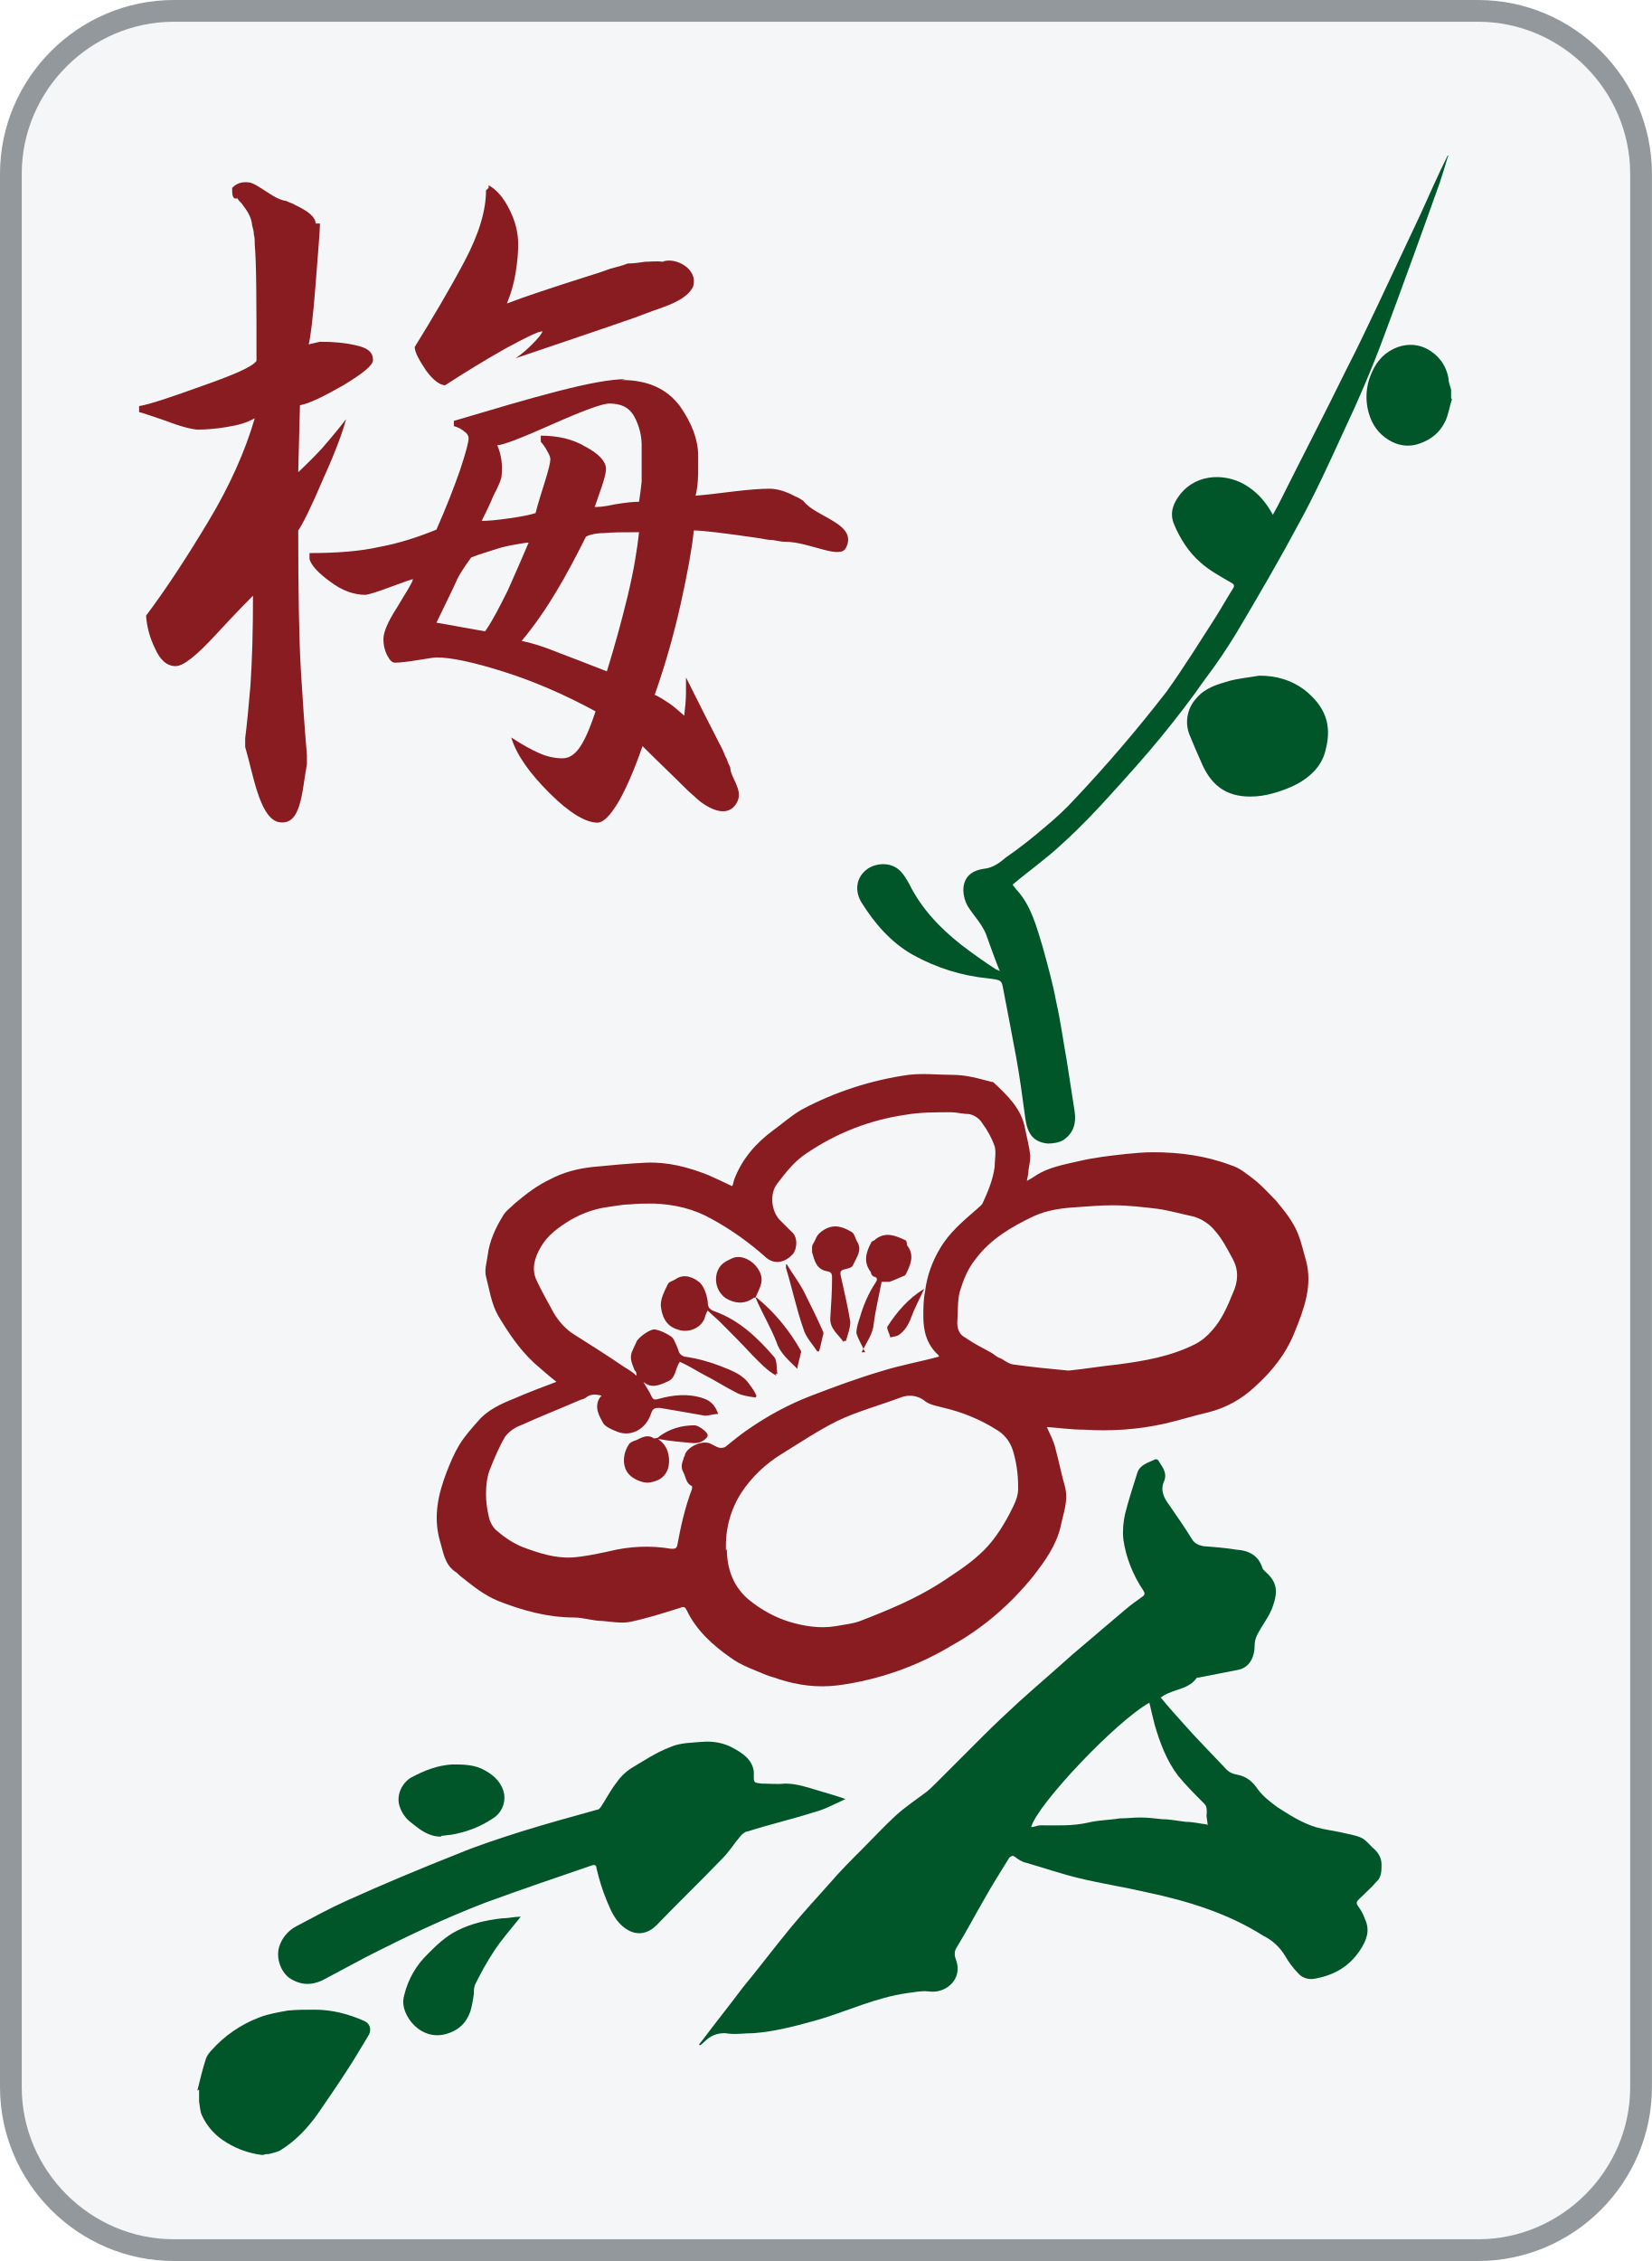
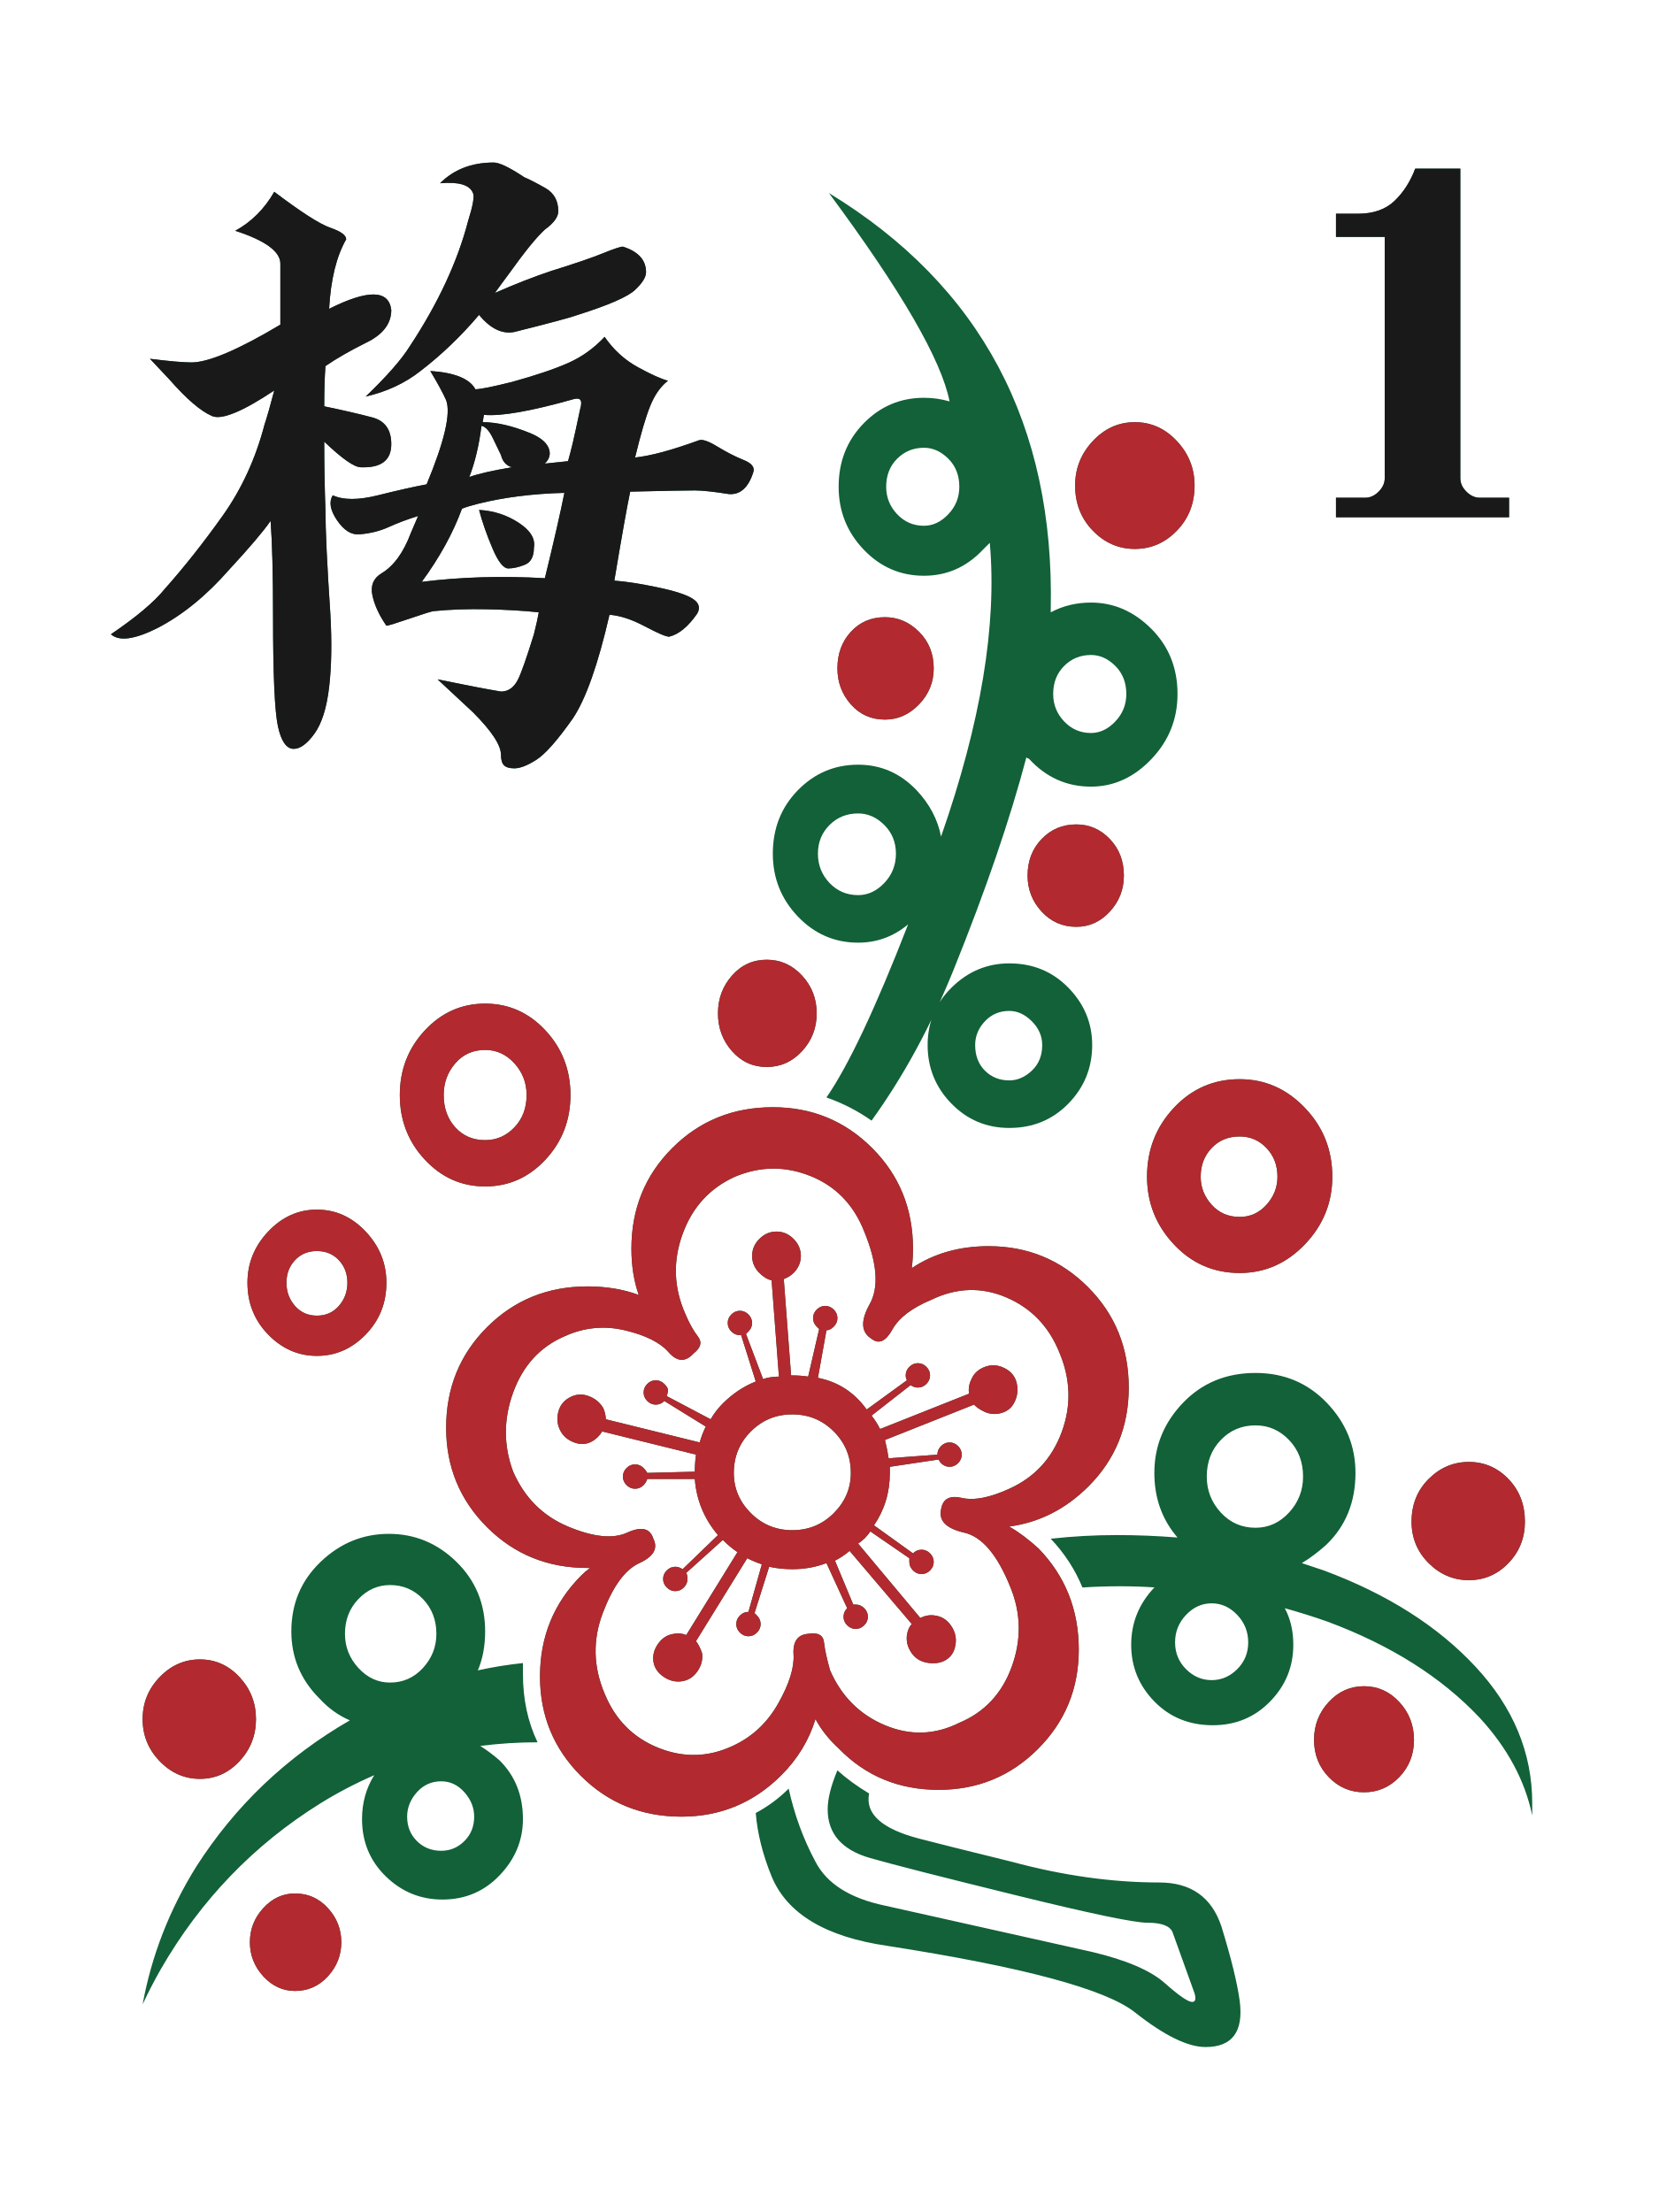
- <svg xmlns="http://www.w3.org/2000/svg" id="_图层_1" data-name="图层 1" viewBox="0 0 19 26">
+ <svg xmlns="http://www.w3.org/2000/svg" width="300" height="400" viewBox="0 0 1361 1814">
  <defs>
-     <style>.cls-1{fill:#005529}.cls-3{fill:#881c21}</style>
+     <path id="face" d="M398 752Q412 752 422.0 762.5Q432 773 432 789Q432 804 422.0 815.0Q412 826 398 826Q383 826 373.5 815.0Q364 804 364 789Q364 773 373.5 762.5Q383 752 398 752Z M362 169Q373 169 381.0 177.0Q389 185 389 197Q389 208 381.0 217.0Q373 226 362 226Q350 226 342.0 217.0Q334 208 334 197Q334 185 342.0 177.0Q350 169 362 169Z M994 309Q1006 309 1015.0 318.0Q1024 327 1024 340Q1024 353 1015.0 362.5Q1006 372 994 372Q982 372 973.0 362.5Q964 353 964 340Q964 327 973.0 318.0Q982 309 994 309Z M320 307Q336 307 347.0 319.0Q358 331 358 347Q358 364 347.0 375.5Q336 387 320 387Q305 387 294.0 375.5Q283 364 283 347Q283 331 294.0 319.0Q305 307 320 307Z M1030 434Q1046 434 1057.5 446.5Q1069 459 1069 476Q1069 494 1057.5 506.0Q1046 518 1030 518Q1013 518 1001.5 506.0Q990 494 990 476Q990 459 1001.5 446.5Q1013 434 1030 434Z M260 608Q271 608 278.0 616.0Q285 624 285 635Q285 646 278.0 653.5Q271 661 260 661Q249 661 242.0 653.5Q235 646 235 635Q235 624 242.0 616.0Q249 608 260 608Z M1017 689Q1030 689 1039.0 699.0Q1048 709 1048 722Q1048 736 1039.0 745.5Q1030 755 1017 755Q1003 755 994.0 745.5Q985 736 985 722Q985 709 994.0 699.0Q1003 689 1017 689Z M828 801Q838 801 846.5 809.0Q855 817 855 830Q855 841 846.5 849.5Q838 858 828 858Q816 858 808.0 849.5Q800 841 800 830Q800 817 808.0 809.0Q816 801 828 801Z M704 953Q716 953 725.5 963.0Q735 973 735 987Q735 1001 725.5 1010.5Q716 1020 704 1020Q690 1020 680.5 1010.5Q671 1001 671 987Q671 973 680.5 963.0Q690 953 704 953Z M895 1086Q906 1086 915.0 1095.5Q924 1105 924 1118Q924 1132 915.0 1141.0Q906 1150 895 1150Q882 1150 873.0 1141.0Q864 1132 864 1118Q864 1105 873.0 1095.5Q882 1086 895 1086Z M758 1256Q769 1256 778.0 1265.5Q787 1275 787 1288Q787 1302 778.0 1311.0Q769 1320 758 1320Q745 1320 736.0 1311.0Q727 1302 727 1288Q727 1275 736.0 1265.5Q745 1256 758 1256Z M715 768Q698 780 678 787Q705 826 745 929Q727 914 704 914Q675 914 654.5 935.5Q634 957 634 987Q634 1018 654.5 1039.0Q675 1060 704 1060Q732 1060 752 1039Q768 1022 772 1001Q821 1141 812 1242L806 1236Q786 1215 758 1215Q729 1215 708.5 1236.5Q688 1258 688 1288Q688 1319 708.5 1340.0Q729 1361 758 1361Q769 1361 779 1358Q769 1409 680 1529Q867 1415 862 1187V1185Q877 1193 895 1193Q923 1193 944.5 1171.5Q966 1150 966 1118Q966 1087 944.5 1064.5Q923 1042 895 1042Q865 1042 844 1065Q843 1065 842 1066Q822 990 782 891Q754 822 715 768Z M869 578Q856 610 825.5 623.0Q795 636 764 621Q740 611 732.0 596.5Q724 582 715 589Q702 597 713.5 617.5Q725 638 709 677Q696 710 665.0 722.5Q634 735 603 722Q572 708 560.0 675.0Q548 642 562 610Q567 598 572.5 591.0Q578 584 569 577Q559 566 548.5 578.0Q538 590 512.5 596.0Q487 602 463 591Q433 578 421.0 545.0Q409 512 421 480Q435 448 466.0 435.0Q497 422 514.5 430.0Q532 438 536 425Q542 413 524.5 405.0Q507 397 494.5 364.0Q482 331 496 298Q509 266 540.0 253.5Q571 241 601 255Q625 266 638.5 290.0Q652 314 651.0 330.0Q650 346 663 347Q675 349 676.0 340.0Q677 331 681 317Q695 285 726.0 272.0Q757 259 787 274Q818 287 830.0 320.0Q842 353 829 385Q813 425 791.0 430.0Q769 435 772 449Q774 462 789.0 458.5Q804 455 828 466Q859 480 871.0 512.5Q883 545 869 578Z M398 714Q369 714 348.5 736.0Q328 758 328 789Q328 820 348.5 842.0Q369 864 398 864Q427 864 447.5 842.0Q468 820 468 789Q468 758 447.5 736.0Q427 714 398 714Z M1205 391Q1186 391 1172.0 405.0Q1158 419 1158 439Q1158 460 1172.0 474.0Q1186 488 1205 488Q1224 488 1237.5 474.0Q1251 460 1251 439Q1251 419 1237.5 405.0Q1224 391 1205 391Z M1119 217Q1102 217 1090.0 229.5Q1078 242 1078 260Q1078 278 1090.0 291.0Q1102 304 1119 304Q1136 304 1148.0 291.0Q1160 278 1160 260Q1160 242 1148.0 229.5Q1136 217 1119 217Z M164 228Q145 228 131.0 242.5Q117 257 117 277Q117 297 131.0 311.5Q145 326 164 326Q183 326 196.5 311.5Q210 297 210 277Q210 257 196.5 242.5Q183 228 164 228Z M242 54Q227 54 216.0 66.0Q205 78 205 94Q205 110 216.0 122.0Q227 134 242 134Q258 134 269.0 122.0Q280 110 280 94Q280 78 269.0 66.0Q258 54 242 54Z M260 575Q237 575 220.0 592.5Q203 610 203 635Q203 659 220.0 677.0Q237 695 260 695Q283 695 300.0 677.0Q317 659 317 635Q317 610 300.0 592.5Q283 575 260 575Z M1017 643Q985 643 963.0 666.5Q941 690 941 722Q941 755 963.0 778.5Q985 802 1017 802Q1048 802 1070.5 778.5Q1093 755 1093 722Q1093 690 1070.5 666.5Q1048 643 1017 643Z M883 927Q866 927 854.5 939.5Q843 952 843 969Q843 987 854.5 999.0Q866 1011 883 1011Q899 1011 910.5 999.0Q922 987 922 969Q922 952 910.5 939.5Q899 927 883 927Z M629 812Q612 812 600.5 825.0Q589 838 589 856Q589 874 600.5 887.0Q612 900 629 900Q646 900 658.0 887.0Q670 874 670 856Q670 838 658.0 825.0Q646 812 629 812Z M931 1237Q911 1237 896.5 1252.0Q882 1267 882 1289Q882 1310 896.5 1325.5Q911 1341 931 1341Q951 1341 965.5 1325.5Q980 1310 980 1289Q980 1267 965.5 1252.0Q951 1237 931 1237Z M726 1097Q709 1097 698.0 1109.5Q687 1122 687 1139Q687 1157 698.0 1169.0Q709 1181 726 1181Q742 1181 754.0 1169.0Q766 1157 766 1139Q766 1122 754.0 1109.5Q742 1097 726 1097Z M524 625Q518 642 518 663Q518 712 551.5 745.5Q585 779 634 779Q682 779 715.5 745.5Q749 712 749 663Q749 655 748 647Q775 665 811 665Q859 665 892.5 631.5Q926 598 926 549Q926 501 893 468Q865 440 828 435Q840 428 852 417Q885 383 885 334Q885 286 851.5 252.5Q818 219 770 219Q721 219 688 253Q676 264 669 277Q661 251 641 231Q607 197 559 197Q510 197 476.5 230.5Q443 264 443 312Q443 361 477 395Q480 398 484 401H482Q433 401 399.5 434.5Q366 468 366 516Q366 565 399.5 598.5Q433 632 482 632Q505 632 524 625Z M650 432Q670 432 684.0 446.0Q698 460 698 479Q698 499 684.0 513.0Q670 527 650 527Q630 527 616.0 513.0Q602 499 602 479Q602 460 616.0 446.0Q630 432 650 432Z M570 474H531Q530 471 528 469Q525 466 521 466Q517 466 514.0 469.0Q511 472 511 476Q511 480 514.0 483.0Q517 486 521 486Q525 486 528 483Q530 481 531 479L570 480Q570 487 571 494L494 513Q491 508 486 505Q479 501 471 504Q463 507 459.5 514.0Q456 521 458 529Q460 537 467.5 541.0Q475 545 483 542Q491 539 495 532Q497 527 497 523L574 504Q576 511 579 517L545 538Q542 535 538 535Q534 535 531.0 538.0Q528 541 528 545Q528 549 531.0 552.0Q534 555 538 555Q542 555 545.0 552.0Q548 549 548.0 547.0Q548 545 547 542L583 523Q587 530 593 536Q605 548 620 554L608 592H607Q603 592 600.0 595.0Q597 598 597 602Q597 606 600.0 609.0Q603 612 607 612Q611 612 614.0 609.0Q617 606 617 602Q617 598 614 595L612 593L626 556Q632 558 639 558L633 637Q628 638 623 643Q617 649 617 657Q617 665 623.0 671.0Q629 677 637 677Q645 677 651.0 671.0Q657 665 657 657Q657 649 651 643Q648 640 643 638L649 559Q657 559 663 558L672 597L670 599Q667 602 667 606Q667 610 670.0 613.0Q673 616 677 616Q681 616 684.0 613.0Q687 610 687 606Q687 602 684 599Q681 596 678 596L671 557Q696 552 711 531L744 555Q743 557 743 559Q743 563 746.0 566.0Q749 569 753 569Q757 569 760.0 566.0Q763 563 763 559Q763 555 760.0 552.0Q757 549 753 549Q750 549 747 551L715 526Q719 521 722 515L795 544Q794 550 797 556Q800 563 808 566Q816 569 824.0 565.0Q832 561 834 553Q836 545 832.5 537.5Q829 530 821 528Q813 526 806 530Q802 532 799 535L726 506Q728 498 729 491L769 494Q769 498 772 501Q775 504 779 504Q783 504 786.0 501.0Q789 498 789 494Q789 490 786.0 487.0Q783 484 779 484Q775 484 772 487Q771 488 770 490L730 484V479Q730 455 717 436L749 413Q752 416 756 416Q760 416 763.0 413.0Q766 410 766 406Q766 402 763.0 399.0Q760 396 756 396Q752 396 749.0 399.0Q746 402 746 406V409L714 431Q710 425 704 421L755 360Q761 363 767 362Q775 361 780 354Q785 347 784.0 339.0Q783 331 778 327Q772 322 762.5 323.0Q753 324 748 331Q743 338 744 346Q745 352 748 355L697 415Q691 410 685 407L700 371H702Q706 371 709.0 368.0Q712 365 712 361Q712 357 709.0 354.0Q706 351 702 351Q698 351 695.0 354.0Q692 357 692 361Q692 365 695 368L678 405Q665 400 650 400Q640 400 631 402L619 364L621 362Q624 359 624 355Q624 351 621.0 348.0Q618 345 614 345Q610 345 607.0 348.0Q604 351 604 355Q604 359 607.0 362.0Q610 365 614 365L625 404Q619 406 613 409L571 341Q574 337 576 331Q577 323 572 316Q567 309 559.0 308.0Q551 307 544 312Q537 317 536.0 324.5Q535 332 540 339Q545 346 553 347Q558 348 563 346L605 414Q599 418 593 424L563 397Q564 395 564 392Q564 388 561.0 385.0Q558 382 554 382Q550 382 547.0 385.0Q544 388 544 392Q544 396 547.0 399.0Q550 402 554 402Q557 402 560 400L589 428Q572 448 570 474Z M394 255Q402 250 410 243Q429 224 429 195Q429 169 410.0 149.0Q391 129 363 129Q336 129 316.5 148.0Q297 167 297 195Q297 215 307 231Q284 221 263 208Q181 157 132 72Q124 58 117 43Q128 103 161 156Q209 231 287 276Q273 282 262 294Q239 317 239 349Q239 383 263.0 406.0Q287 429 319 429Q351 429 374.5 406.0Q398 383 398 349Q398 331 392 317Q410 321 429 323V314Q429 283 441 258Q417 258 394 255Z M828 762Q800 762 780.5 782.0Q761 802 761 830Q761 858 781.0 877.5Q801 897 828 897Q857 897 876.5 877.0Q896 857 896 830Q896 802 876.5 782.0Q857 762 828 762Z M948 385Q934 386 919 386Q903 386 888 385Q879 407 862 425Q889 428 916 428Q941 428 966 426Q947 448 947 479Q947 512 970.5 536.5Q994 561 1030 561Q1065 561 1088.5 536.5Q1112 512 1112 479Q1112 443 1088 420Q1078 411 1068 405L1086 399Q1164 370 1210.5 320.0Q1257 270 1257 208V198Q1248 241 1214 278Q1167 328 1089 357Q1072 363 1054 368Q1061 355 1061 338Q1061 311 1042.0 291.5Q1023 272 995 272Q966 272 947.0 291.5Q928 311 928 338Q928 365 947 385Z M647 220Q654 188 669 160Q683 133 726 124L896 86Q938 76 955.5 60.5Q973 45 978 45Q982 45 980 52L962 102Q959 110 941 110Q925 110 833.5 132.5Q742 155 714 163Q679 173 679 203Q679 216 687 235Q698 225 713 216Q708 191 754 179Q773 174 830 160Q893 143 951 143Q990 143 1002 107Q1014 68 1017 46Q1022 8 989 8Q967 8 931.0 36.5Q895 65 728 91Q652 102 633 148Q622 175 620 200Q635 208 647 220Z M225 1530Q258 1505 271.0 1500.5Q284 1496 284 1491Q272 1470 270 1434Q318 1458 321 1433Q321 1416 300 1406Q280 1396 267 1387Q266 1374 266 1354Q290 1349 305 1345Q321 1341 321 1323Q321 1303 296 1304Q288 1304 266 1325Q266 1296 267 1269Q267 1244 271 1184Q273 1149 270.0 1123.5Q267 1098 258.0 1085.5Q249 1073 241 1073Q232 1073 228.0 1091.5Q224 1110 224 1181Q224 1233 222 1260Q213 1247 188 1220Q160 1188 129 1172Q101 1158 91 1167Q122 1188 135 1204Q159 1231 182.5 1264.0Q206 1297 217 1339Q220 1348 225 1367Q186 1341 174 1346Q160 1352 139 1376L123 1393Q147 1390 157 1390Q178 1390 230 1421V1471Q230 1486 193 1498Q213 1509 225 1530Z M496 1411Q507 1395 523.5 1386.0Q540 1377 548 1375Q539 1368 533.5 1354.5Q528 1341 521 1312Q540 1314 573 1326Q577 1328 588.5 1321.0Q600 1314 610.0 1310.0Q620 1306 618 1300Q612 1281 598 1282Q579 1285 570 1285Q559 1285 517 1284Q513 1265 504 1211Q518 1210 539.5 1205.5Q561 1201 568.5 1196.0Q576 1191 572 1184Q561 1168 549 1165Q545 1165 529.0 1173.5Q513 1182 500 1183Q486 1122 470 1098Q451 1071 440.0 1064.0Q429 1057 422 1057Q416 1057 413.5 1059.5Q411 1062 411 1068Q411 1080 388 1103L359 1130Q393 1123 411 1120Q420 1120 425 1130Q429 1138 438 1167Q441 1179 442 1185Q423 1187 399.5 1187.5Q376 1188 356 1186Q354 1186 336.5 1180.0Q319 1174 317 1174Q308 1187 305.5 1199.0Q303 1211 313 1217Q328 1226 337 1250L343 1264Q330 1260 319.0 1255.0Q308 1250 295 1249Q285 1248 276.5 1260.5Q268 1273 273 1281Q286 1275 310.0 1281.0Q334 1287 350 1290Q372 1343 366 1359Q362 1368 353 1383Q383 1381 390 1368Q396 1368 420 1374Q449 1382 466.0 1389.5Q483 1397 496 1411Z M396 1341Q413 1341 435 1332Q447 1327 450.0 1320.0Q453 1313 447 1307L466 1309Q468 1316 470.0 1324.5Q472 1333 476 1352Q479 1362 471 1360Q418 1345 397 1347Z M395 1338Q392 1314 385 1296Q396 1300 420 1304Q413 1306 411 1314Q409 1318 404.5 1327.5Q400 1337 395 1338Z M392 1274Q384 1272 379 1270Q368 1240 346 1210Q394 1216 447 1213Q458 1258 463 1283Q424 1282 392 1274Z M438 1238Q438 1227 430.5 1224.0Q423 1221 417 1221Q411 1221 404.0 1237.5Q397 1254 393 1269Q411 1268 425.5 1258.5Q440 1249 438 1238Z M393 1429Q371 1403 345 1383Q326 1368 300 1362Q326 1387 336 1403Q371 1456 384 1506Q390 1525 388 1529Q384 1539 361 1537Q378 1554 405 1554Q412 1554 430 1542Q437 1539 447.5 1533.0Q458 1527 458 1514Q458 1507 447 1499Q437 1490 417 1462Q411 1454 406 1447Q431 1458 452 1465Q481 1474 494.5 1479.5Q508 1485 511 1485Q530 1479 530 1464Q530 1458 521.0 1449.5Q512 1441 474 1429Q466 1426 422 1415Q407 1412 393 1429Z M1096 1279H1120Q1126 1279 1131.0 1284.0Q1136 1289 1136 1295V1493H1096V1512H1114Q1133 1512 1144.0 1522.5Q1155 1533 1161 1549H1198V1295Q1198 1289 1203.0 1284.0Q1208 1279 1214 1279H1238V1263H1096Z" />
+     <clipPath id="ink-0" clipPathUnits="userSpaceOnUse">
+       <path d="M398 714Q369 714 348.5 736.0Q328 758 328 789Q328 820 348.5 842.0Q369 864 398 864Q427 864 447.5 842.0Q468 820 468 789Q468 758 447.5 736.0Q427 714 398 714Z" />
+       <path d="M1205 391Q1186 391 1172.0 405.0Q1158 419 1158 439Q1158 460 1172.0 474.0Q1186 488 1205 488Q1224 488 1237.5 474.0Q1251 460 1251 439Q1251 419 1237.5 405.0Q1224 391 1205 391Z" />
+       <path d="M1119 217Q1102 217 1090.0 229.5Q1078 242 1078 260Q1078 278 1090.0 291.0Q1102 304 1119 304Q1136 304 1148.0 291.0Q1160 278 1160 260Q1160 242 1148.0 229.5Q1136 217 1119 217Z" />
+       <path d="M164 228Q145 228 131.0 242.5Q117 257 117 277Q117 297 131.0 311.5Q145 326 164 326Q183 326 196.5 311.5Q210 297 210 277Q210 257 196.5 242.5Q183 228 164 228Z" />
+       <path d="M242 54Q227 54 216.0 66.0Q205 78 205 94Q205 110 216.0 122.0Q227 134 242 134Q258 134 269.0 122.0Q280 110 280 94Q280 78 269.0 66.0Q258 54 242 54Z" />
+       <path d="M260 575Q237 575 220.0 592.5Q203 610 203 635Q203 659 220.0 677.0Q237 695 260 695Q283 695 300.0 677.0Q317 659 317 635Q317 610 300.0 592.5Q283 575 260 575Z" />
+       <path d="M1017 643Q985 643 963.0 666.5Q941 690 941 722Q941 755 963.0 778.5Q985 802 1017 802Q1048 802 1070.5 778.5Q1093 755 1093 722Q1093 690 1070.5 666.5Q1048 643 1017 643Z" />
+       <path d="M883 927Q866 927 854.5 939.5Q843 952 843 969Q843 987 854.5 999.0Q866 1011 883 1011Q899 1011 910.5 999.0Q922 987 922 969Q922 952 910.5 939.5Q899 927 883 927Z" />
+       <path d="M629 812Q612 812 600.5 825.0Q589 838 589 856Q589 874 600.5 887.0Q612 900 629 900Q646 900 658.0 887.0Q670 874 670 856Q670 838 658.0 825.0Q646 812 629 812Z" />
+       <path d="M931 1237Q911 1237 896.5 1252.0Q882 1267 882 1289Q882 1310 896.5 1325.5Q911 1341 931 1341Q951 1341 965.5 1325.5Q980 1310 980 1289Q980 1267 965.5 1252.0Q951 1237 931 1237Z" />
+       <path d="M726 1097Q709 1097 698.0 1109.5Q687 1122 687 1139Q687 1157 698.0 1169.0Q709 1181 726 1181Q742 1181 754.0 1169.0Q766 1157 766 1139Q766 1122 754.0 1109.5Q742 1097 726 1097Z" />
+       <path d="M524 625Q518 642 518 663Q518 712 551.5 745.5Q585 779 634 779Q682 779 715.5 745.5Q749 712 749 663Q749 655 748 647Q775 665 811 665Q859 665 892.5 631.5Q926 598 926 549Q926 501 893 468Q865 440 828 435Q840 428 852 417Q885 383 885 334Q885 286 851.5 252.5Q818 219 770 219Q721 219 688 253Q676 264 669 277Q661 251 641 231Q607 197 559 197Q510 197 476.5 230.5Q443 264 443 312Q443 361 477 395Q480 398 484 401H482Q433 401 399.5 434.5Q366 468 366 516Q366 565 399.5 598.5Q433 632 482 632Q505 632 524 625Z" />
+     </clipPath>
+     <clipPath id="ink-1" clipPathUnits="userSpaceOnUse">
+       <path d="M398 752Q412 752 422.0 762.5Q432 773 432 789Q432 804 422.0 815.0Q412 826 398 826Q383 826 373.5 815.0Q364 804 364 789Q364 773 373.5 762.5Q383 752 398 752Z" />
+       <path d="M362 169Q373 169 381.0 177.0Q389 185 389 197Q389 208 381.0 217.0Q373 226 362 226Q350 226 342.0 217.0Q334 208 334 197Q334 185 342.0 177.0Q350 169 362 169Z" />
+       <path d="M994 309Q1006 309 1015.0 318.0Q1024 327 1024 340Q1024 353 1015.0 362.5Q1006 372 994 372Q982 372 973.0 362.5Q964 353 964 340Q964 327 973.0 318.0Q982 309 994 309Z" />
+       <path d="M320 307Q336 307 347.0 319.0Q358 331 358 347Q358 364 347.0 375.5Q336 387 320 387Q305 387 294.0 375.5Q283 364 283 347Q283 331 294.0 319.0Q305 307 320 307Z" />
+       <path d="M1030 434Q1046 434 1057.5 446.5Q1069 459 1069 476Q1069 494 1057.5 506.0Q1046 518 1030 518Q1013 518 1001.5 506.0Q990 494 990 476Q990 459 1001.5 446.5Q1013 434 1030 434Z" />
+       <path d="M260 608Q271 608 278.0 616.0Q285 624 285 635Q285 646 278.0 653.5Q271 661 260 661Q249 661 242.0 653.5Q235 646 235 635Q235 624 242.0 616.0Q249 608 260 608Z" />
+       <path d="M1017 689Q1030 689 1039.0 699.0Q1048 709 1048 722Q1048 736 1039.0 745.5Q1030 755 1017 755Q1003 755 994.0 745.5Q985 736 985 722Q985 709 994.0 699.0Q1003 689 1017 689Z" />
+       <path d="M828 801Q838 801 846.5 809.0Q855 817 855 830Q855 841 846.5 849.5Q838 858 828 858Q816 858 808.0 849.5Q800 841 800 830Q800 817 808.0 809.0Q816 801 828 801Z" />
+       <path d="M704 953Q716 953 725.5 963.0Q735 973 735 987Q735 1001 725.5 1010.5Q716 1020 704 1020Q690 1020 680.5 1010.5Q671 1001 671 987Q671 973 680.5 963.0Q690 953 704 953Z" />
+       <path d="M895 1086Q906 1086 915.0 1095.5Q924 1105 924 1118Q924 1132 915.0 1141.0Q906 1150 895 1150Q882 1150 873.0 1141.0Q864 1132 864 1118Q864 1105 873.0 1095.5Q882 1086 895 1086Z" />
+       <path d="M758 1256Q769 1256 778.0 1265.5Q787 1275 787 1288Q787 1302 778.0 1311.0Q769 1320 758 1320Q745 1320 736.0 1311.0Q727 1302 727 1288Q727 1275 736.0 1265.5Q745 1256 758 1256Z" />
+       <path d="M650 432Q670 432 684.0 446.0Q698 460 698 479Q698 499 684.0 513.0Q670 527 650 527Q630 527 616.0 513.0Q602 499 602 479Q602 460 616.0 446.0Q630 432 650 432Z" />
+     </clipPath>
+     <clipPath id="ink-2" clipPathUnits="userSpaceOnUse">
+       <path d="M225 1530Q258 1505 271.0 1500.5Q284 1496 284 1491Q272 1470 270 1434Q318 1458 321 1433Q321 1416 300 1406Q280 1396 267 1387Q266 1374 266 1354Q290 1349 305 1345Q321 1341 321 1323Q321 1303 296 1304Q288 1304 266 1325Q266 1296 267 1269Q267 1244 271 1184Q273 1149 270.0 1123.5Q267 1098 258.0 1085.5Q249 1073 241 1073Q232 1073 228.0 1091.5Q224 1110 224 1181Q224 1233 222 1260Q213 1247 188 1220Q160 1188 129 1172Q101 1158 91 1167Q122 1188 135 1204Q159 1231 182.5 1264.0Q206 1297 217 1339Q220 1348 225 1367Q186 1341 174 1346Q160 1352 139 1376L123 1393Q147 1390 157 1390Q178 1390 230 1421V1471Q230 1486 193 1498Q213 1509 225 1530Z" />
+       <path d="M496 1411Q507 1395 523.5 1386.0Q540 1377 548 1375Q539 1368 533.5 1354.5Q528 1341 521 1312Q540 1314 573 1326Q577 1328 588.5 1321.0Q600 1314 610.0 1310.0Q620 1306 618 1300Q612 1281 598 1282Q579 1285 570 1285Q559 1285 517 1284Q513 1265 504 1211Q518 1210 539.5 1205.5Q561 1201 568.5 1196.0Q576 1191 572 1184Q561 1168 549 1165Q545 1165 529.0 1173.5Q513 1182 500 1183Q486 1122 470 1098Q451 1071 440.0 1064.0Q429 1057 422 1057Q416 1057 413.5 1059.5Q411 1062 411 1068Q411 1080 388 1103L359 1130Q393 1123 411 1120Q420 1120 425 1130Q429 1138 438 1167Q441 1179 442 1185Q423 1187 399.5 1187.5Q376 1188 356 1186Q354 1186 336.5 1180.0Q319 1174 317 1174Q308 1187 305.5 1199.0Q303 1211 313 1217Q328 1226 337 1250L343 1264Q330 1260 319.0 1255.0Q308 1250 295 1249Q285 1248 276.5 1260.5Q268 1273 273 1281Q286 1275 310.0 1281.0Q334 1287 350 1290Q372 1343 366 1359Q362 1368 353 1383Q383 1381 390 1368Q396 1368 420 1374Q449 1382 466.0 1389.5Q483 1397 496 1411Z" />
+       <path d="M396 1341Q413 1341 435 1332Q447 1327 450.0 1320.0Q453 1313 447 1307L466 1309Q468 1316 470.0 1324.5Q472 1333 476 1352Q479 1362 471 1360Q418 1345 397 1347Z" />
+       <path d="M395 1338Q392 1314 385 1296Q396 1300 420 1304Q413 1306 411 1314Q409 1318 404.5 1327.5Q400 1337 395 1338Z" />
+       <path d="M392 1274Q384 1272 379 1270Q368 1240 346 1210Q394 1216 447 1213Q458 1258 463 1283Q424 1282 392 1274Z" />
+       <path d="M438 1238Q438 1227 430.5 1224.0Q423 1221 417 1221Q411 1221 404.0 1237.5Q397 1254 393 1269Q411 1268 425.5 1258.5Q440 1249 438 1238Z" />
+       <path d="M393 1429Q371 1403 345 1383Q326 1368 300 1362Q326 1387 336 1403Q371 1456 384 1506Q390 1525 388 1529Q384 1539 361 1537Q378 1554 405 1554Q412 1554 430 1542Q437 1539 447.5 1533.0Q458 1527 458 1514Q458 1507 447 1499Q437 1490 417 1462Q411 1454 406 1447Q431 1458 452 1465Q481 1474 494.5 1479.5Q508 1485 511 1485Q530 1479 530 1464Q530 1458 521.0 1449.5Q512 1441 474 1429Q466 1426 422 1415Q407 1412 393 1429Z" />
+       <path d="M1096 1279H1120Q1126 1279 1131.0 1284.0Q1136 1289 1136 1295V1493H1096V1512H1114Q1133 1512 1144.0 1522.5Q1155 1533 1161 1549H1198V1295Q1198 1289 1203.0 1284.0Q1208 1279 1214 1279H1238V1263H1096Z" />
+     </clipPath>
  </defs>
-   <rect width="18.75" height="25.75" x=".13" y=".12" rx="1.88" ry="1.88" style="fill:#f5f6f7" />
-   <path d="M17 .25c.96 0 1.75.79 1.75 1.75v22c0 .96-.79 1.75-1.75 1.75H2c-.96 0-1.75-.79-1.75-1.75V2C.25 1.04 1.04.25 2 .25zM17 0H2C.9 0 0 .9 0 2v22c0 1.1.9 2 2 2h15c1.1 0 2-.9 2-2V2c0-1.1-.9-2-2-2" style="fill:#93989c" />
-   <path d="M16.65 1.81c-.03.1-.06.2-.09.29-.21.59-.42 1.17-.64 1.76-.14.38-.3.75-.47 1.11-.16.35-.32.7-.5 1.03-.23.43-.48.86-.73 1.28-.11.18-.23.36-.36.53-.16.23-.33.45-.51.67s-.37.43-.56.64c-.18.2-.37.4-.57.58-.18.17-.38.31-.57.47v.01c.02.02.03.04.05.06.16.18.22.41.29.64.06.22.12.43.16.65.05.22.08.45.12.67l.09.58c.02.13-.01.25-.13.33-.05.03-.12.04-.18.04-.2-.02-.24-.16-.26-.31-.03-.22-.06-.45-.1-.67-.05-.27-.1-.53-.15-.79-.02-.11-.02-.11-.18-.13-.3-.03-.59-.12-.86-.27-.25-.14-.44-.36-.59-.6-.08-.13-.07-.29.07-.39.06-.04.14-.06.22-.05.14.02.2.12.26.23.14.28.35.5.59.69.13.1.27.2.41.29 0 0 .02 0 .04.02-.06-.15-.11-.29-.16-.43-.05-.12-.14-.21-.21-.32a.4.4 0 0 1-.05-.18c0-.15.09-.23.24-.25.1-.01.18-.07.25-.13.16-.11.31-.23.45-.35.12-.1.23-.2.34-.32a16.667 16.667 0 0 0 1.06-1.24c.2-.28.38-.57.56-.85.07-.11.13-.22.2-.33.02-.03.02-.05-.02-.07-.12-.07-.25-.14-.35-.23-.14-.12-.24-.28-.31-.45-.05-.13 0-.24.07-.33.2-.26.56-.25.79-.09.12.08.21.19.28.32.02-.04.04-.07.06-.11.26-.52.53-1.04.79-1.57.13-.25.25-.51.37-.76l.48-1.02c.1-.22.2-.45.31-.67h.01ZM2.27 24.04c.03-.12.06-.25.1-.37.01-.03.04-.07.06-.09.15-.17.34-.3.55-.38.1-.04.22-.06.33-.08.1-.01.2-.01.31-.01.2 0 .39.05.57.13.07.03.09.11.04.18-.08.13-.16.27-.24.39-.11.17-.22.33-.33.49-.12.17-.26.32-.44.43-.04.02-.09.03-.13.04-.02 0-.04 0-.06.01h-.02a1 1 0 0 1-.4-.14.7.7 0 0 1-.29-.32c-.02-.05-.02-.1-.03-.15v-.14ZM16.7 4.59c-.03.09-.04.18-.08.26-.06.12-.15.2-.29.25-.11.04-.22.03-.32-.02a.5.5 0 0 1-.25-.28.67.67 0 0 1 .02-.52c.06-.14.16-.24.3-.29.12-.04.23-.03.33.02.13.07.22.18.25.34 0 .05.02.09.03.13v.1Z" class="cls-1" />
-   <path d="M8.43 13.62s.01-.05.02-.07c.09-.23.25-.41.44-.55.11-.08.21-.17.33-.24a3.71 3.71 0 0 1 1.23-.4c.17-.02.34 0 .5 0s.3.04.45.08c.01 0 .02 0 .03.01.16.15.32.3.36.53.02.1.05.21.06.31 0 .05-.01.11-.02.16 0 .04-.01.08-.02.13.04-.02.07-.04.1-.06.15-.1.34-.13.51-.17s.35-.06.53-.08c.1-.01.21-.02.31-.02.31 0 .61.04.9.15.1.03.18.1.26.16.09.07.17.16.25.24.1.12.2.24.26.39.04.1.06.2.09.3.08.29-.02.56-.13.83-.1.25-.26.45-.46.63-.15.14-.33.24-.53.29-.17.04-.33.09-.5.13-.31.07-.62.09-.94.07-.14 0-.27-.02-.42-.03.04.09.08.16.1.25.04.15.07.3.11.44.04.16-.02.3-.05.45-.05.22-.18.4-.32.58-.26.32-.57.59-.93.79a3.4 3.4 0 0 1-1.31.46c-.24.03-.46 0-.68-.07-.05-.02-.1-.03-.15-.05-.14-.06-.29-.11-.41-.2-.2-.14-.39-.31-.5-.54-.02-.04-.03-.05-.08-.03-.19.06-.38.12-.57.16-.1.02-.21 0-.32-.01-.11 0-.22-.04-.33-.04-.3 0-.59-.08-.87-.19-.17-.07-.3-.18-.44-.29-.02-.02-.04-.04-.06-.05-.12-.09-.13-.22-.17-.35-.08-.28-.02-.54.08-.8.04-.1.08-.2.14-.3s.14-.19.22-.28c.11-.13.27-.2.42-.26.16-.07.32-.13.48-.19-.09-.07-.18-.15-.26-.22-.17-.16-.29-.34-.41-.54-.08-.14-.1-.3-.14-.45-.02-.08.01-.17.02-.25.02-.16.09-.31.17-.44.03-.06.09-.1.14-.15.13-.11.26-.21.41-.28.15-.08.31-.12.48-.14.21-.02.41-.04.62-.05.25-.01.48.05.71.14.09.04.18.08.28.13Zm-1.51 2.43c-.07-.02-.13-.02-.18.02-.02.02-.05.02-.07.03-.23.1-.46.19-.68.29a.4.4 0 0 0-.18.13c-.07.12-.13.26-.18.39-.03.08-.04.18-.04.27 0 .08.01.17.03.25.01.06.04.12.08.16.09.08.19.15.31.2.19.07.37.13.57.12.14-.01.28-.04.42-.07q.36-.09.72-.03c.04 0 .06 0 .07-.04.04-.22.09-.44.17-.65v-.03c-.07-.03-.07-.1-.1-.16-.03-.05-.02-.1 0-.15 0-.02.02-.04.02-.06.04-.09.2-.16.29-.12.04.02.07.04.11.05.02 0 .04 0 .06-.01.09-.07.17-.14.26-.2.23-.16.47-.29.73-.39s.53-.2.8-.28c.22-.07.45-.11.67-.17 0 0 0-.01-.01-.02-.13-.12-.17-.27-.17-.44 0-.1 0-.19.02-.29.02-.17.08-.34.17-.49.11-.19.27-.32.43-.46.02-.02.05-.04.06-.06.06-.13.12-.27.14-.42 0-.08.02-.17 0-.24a1 1 0 0 0-.14-.26.23.23 0 0 0-.16-.11c-.07 0-.14-.02-.2-.02-.18 0-.36 0-.53.03-.41.06-.79.21-1.13.44-.14.09-.24.22-.34.35s-.06.34.04.43l.12.12c.08.06.07.2.02.26-.11.12-.23.11-.31.04-.19-.17-.4-.32-.62-.44-.21-.12-.43-.17-.67-.18-.09 0-.19 0-.28.01-.08 0-.17.02-.25.03-.15.02-.29.07-.43.15-.13.08-.26.17-.34.31-.07.12-.11.25-.05.38s.13.25.2.38c.06.1.14.19.24.25.19.12.38.24.57.37.05.03.1.06.14.1 0-.03 0-.05-.02-.06-.03-.08-.07-.15-.02-.24.01-.03.03-.06.04-.09.02-.05.17-.16.22-.14.06.01.12.04.18.08.03.02.04.06.06.1.01.02.02.05.03.08.01.02.03.04.06.05.15.02.29.06.42.11.12.05.25.09.33.21.03.04.06.08.08.13 0 0 0 .01-.01.02-.07-.01-.15-.02-.21-.05-.14-.07-.26-.15-.4-.22-.09-.05-.17-.1-.26-.14-.06.08-.04.19-.15.23-.09.04-.18.08-.27 0 .03.06.07.11.09.16.02.04.03.05.07.04.18-.05.35-.07.53-.01.09.03.14.09.17.18-.06 0-.11.02-.15.02-.17-.03-.34-.06-.52-.09-.05 0-.08 0-.1.06-.06.19-.24.28-.4.21-.05-.02-.12-.05-.15-.09-.05-.09-.11-.19-.04-.3Zm1.44 1.76c0 .24.08.45.27.6q.21.165.45.24c.17.05.35.08.53.05.11-.02.22-.03.31-.07.31-.12.62-.25.9-.43.15-.1.31-.2.44-.32.15-.13.26-.3.35-.47.05-.1.11-.2.1-.32 0-.14-.02-.28-.06-.41-.03-.1-.1-.19-.19-.24-.19-.12-.39-.2-.6-.25-.07-.02-.15-.03-.21-.07a.28.28 0 0 0-.29-.05c-.24.09-.5.16-.73.27-.22.11-.43.25-.64.38-.18.11-.34.26-.46.44-.13.2-.19.43-.18.67Zm3.94-2.05c.19-.02.37-.05.56-.07.3-.04.6-.09.88-.23.08-.04.15-.1.2-.16.11-.12.18-.28.24-.43.06-.13.07-.26 0-.39-.06-.11-.12-.23-.2-.32a.5.5 0 0 0-.25-.17c-.14-.03-.28-.07-.42-.09-.17-.02-.34-.04-.51-.04-.13 0-.26.01-.39.02-.18.01-.36.03-.53.11-.25.12-.49.26-.66.49-.09.11-.14.24-.18.37-.03.11-.02.24-.03.36 0 .08.03.14.09.17.1.07.2.12.31.18.03.02.06.05.1.06.05.03.09.06.14.07.21.03.42.05.63.07Z" class="cls-3" />
-   <path d="M8.08 23.46c.15-.2.31-.4.46-.6.19-.23.37-.47.56-.7.14-.17.29-.33.44-.5.12-.14.25-.27.38-.4s.25-.26.38-.38c.11-.1.23-.18.35-.27.04-.03.08-.07.12-.11l.55-.55c.13-.13.26-.25.4-.38.2-.18.41-.36.61-.54l.6-.51c.07-.06.14-.11.21-.16.03-.02.03-.04.01-.07-.12-.18-.2-.38-.23-.59-.01-.1 0-.2.02-.29.04-.16.09-.31.14-.47.03-.1.13-.12.21-.16 0 0 .02 0 .03.01.04.07.11.14.07.24-.05.11 0 .2.06.28.09.13.18.26.26.39.03.05.08.07.13.08.13.01.26.02.38.04.14.01.25.06.3.21 0 .01.02.03.03.04.14.12.15.23.09.4-.04.12-.12.21-.18.33-.02.04-.03.08-.03.13 0 .11-.05.24-.18.27l-.46.09c-.01 0-.03 0-.03.01-.08.11-.21.12-.32.17-.03.01-.06.03-.09.05.09.11.18.21.27.31.15.17.31.33.47.5.04.05.09.07.15.08.1.02.17.08.23.17.06.08.14.14.22.2.14.09.28.18.44.23.1.03.2.04.29.06.08.02.16.03.23.06.05.02.09.07.13.11.06.05.11.11.11.2 0 .07 0 .15-.06.2-.06.07-.13.13-.2.2-.02.02-.04.04-.01.08s.06.09.08.15c.06.13.02.24-.06.36-.12.18-.29.28-.5.32-.08.02-.16 0-.21-.06a1 1 0 0 1-.15-.2.6.6 0 0 0-.25-.23c-.41-.26-.87-.4-1.34-.5-.26-.06-.52-.1-.77-.16-.21-.05-.41-.12-.62-.18-.05-.01-.09-.04-.13-.07-.03-.02-.04 0-.06.01-.1.16-.2.32-.29.48-.11.19-.21.38-.32.56-.03.05-.02.1 0 .15.07.21-.12.38-.32.35-.08-.01-.17.01-.25.02-.35.05-.67.2-1 .3-.25.07-.5.14-.76.16-.11 0-.22.02-.33 0-.1 0-.17.03-.24.1-.01.01-.03.03-.05.04l-.01-.01Zm5.81-2.47c0-.05-.02-.1-.01-.14 0-.05 0-.08-.03-.11-.1-.1-.21-.21-.3-.32-.13-.17-.21-.38-.27-.59-.02-.08-.04-.16-.06-.25-.38.21-1.29 1.17-1.36 1.43.04 0 .07-.02.11-.02.18 0 .36.01.54-.03.12-.03.25-.03.37-.05.08 0 .16-.01.23-.01.09 0 .17.01.26.02.09 0 .18.02.27.03.08 0 .16.02.24.03ZM9.72 20.69c-.13.06-.24.12-.36.15-.25.08-.51.14-.76.22-.03 0-.06.03-.08.05-.07.08-.13.18-.21.26-.25.26-.51.51-.76.77-.09.09-.22.13-.35.04-.12-.08-.17-.2-.22-.32s-.09-.25-.12-.38c0-.03-.02-.04-.05-.03-.41.14-.82.28-1.23.43-.47.18-.93.4-1.38.63l-.45.24c-.12.07-.25.09-.38.02-.13-.06-.2-.24-.16-.38a.4.4 0 0 1 .2-.24c.19-.1.37-.2.57-.29.42-.19.85-.37 1.28-.54.24-.1.49-.18.74-.26.29-.09.58-.17.87-.25.02 0 .03-.02.04-.03.06-.09.11-.19.18-.28.04-.06.1-.12.16-.16.15-.09.3-.19.46-.25.11-.05.25-.05.37-.06s.24.01.35.07.22.13.24.27v.05c0 .08 0 .08.09.09.09 0 .18.01.27 0 .13 0 .25.04.38.08.1.03.21.06.32.1ZM14.49 7.77c.19 0 .36.05.51.16.24.19.32.4.25.68-.04.2-.19.34-.38.43-.16.07-.32.12-.49.12-.29 0-.46-.14-.57-.41-.04-.09-.08-.18-.12-.28a.4.4 0 0 1 .07-.44c.1-.12.24-.16.38-.2.11-.03.23-.04.34-.06Z" class="cls-1" />
-   <path d="M5.99 22.04c-.11.14-.22.26-.31.4-.08.12-.15.25-.21.37-.02.04-.02.08-.02.12-.01.07-.02.13-.04.2-.05.14-.14.22-.28.26-.18.05-.34-.04-.43-.18-.05-.08-.08-.17-.05-.27a.97.97 0 0 1 .27-.47c.1-.1.2-.2.34-.27.16-.08.33-.12.51-.14.07 0 .15-.02.23-.02ZM5.07 21.12c-.14 0-.24-.08-.34-.16a.38.38 0 0 1-.14-.21c-.03-.13.05-.26.14-.31.15-.08.3-.14.47-.15.13 0 .26 0 .38.07.11.06.2.15.22.28a.28.28 0 0 1-.13.27c-.15.1-.31.16-.49.19-.03 0-.07.01-.1.01Z" class="cls-1" />
-   <path d="M8.93 15.82c-.11-.06-.19-.15-.28-.24-.12-.13-.24-.25-.37-.38-.04-.04-.09-.08-.14-.13-.02.03-.03.07-.04.1-.05.11-.19.16-.3.12-.15-.04-.19-.17-.2-.28 0-.08.04-.16.08-.24.01-.03.06-.04.09-.06.1-.07.21-.02.28.04.05.05.08.14.09.22 0 .06.02.09.08.11.28.1.49.3.68.52.04.04.03.13.04.2h-.02ZM9.95 15.55c-.04-.09-.08-.15-.1-.22 0-.06.02-.12.04-.18.04-.14.1-.28.18-.4.02-.03.03-.06-.02-.07-.01 0-.02-.02-.03-.03 0 0 0-.02-.01-.03-.08-.11-.05-.22.01-.33 0-.02.04-.02.05-.04.12-.09.23-.04.34.01.01 0 .02.02.02.04 0 0 0 .02.01.03.08.11.03.22-.02.32 0 0-.01.02-.02.02-.05.02-.11.05-.17.07h-.09c-.03.16-.07.32-.09.48-.01.12-.08.21-.14.33ZM9.7 15.43c-.06-.09-.16-.15-.15-.28.01-.15.02-.3.02-.45 0-.04 0-.07-.05-.08-.13-.02-.15-.12-.18-.22v-.06c0-.03.03-.06.04-.09.02-.05.05-.08.1-.11.12-.07.22-.03.32.03.03.02.04.08.06.11.06.1-.01.18-.05.27-.01.03-.07.04-.11.05-.03.01-.04.03-.03.07.04.18.08.35.11.53 0 .07-.03.15-.05.22h-.02ZM7.57 16.55c.11.07.14.2.12.31-.03.14-.14.18-.24.19-.07 0-.16-.04-.21-.09-.09-.09-.08-.25 0-.36.02-.02.05-.03.08-.04.06-.03.13-.07.2-.02.01 0 .05 0 .06-.02.12-.09.26-.13.41-.13.04 0 .14.07.15.11 0 0 0 .02-.01.03-.06.07-.13.07-.21.06-.11-.01-.22-.02-.33-.04ZM8.7 14.92s-.03 0-.04.01c-.1.07-.21.06-.31 0a.265.265 0 0 1-.09-.33c.04-.08.1-.1.16-.13.11-.05.25.03.31.14.07.12 0 .21-.04.31ZM9.05 14.54c.06.1.13.19.19.3.08.16.16.32.23.48v.02c-.02.07-.03.14-.05.2H9.4c-.06-.09-.13-.16-.16-.26-.08-.23-.13-.47-.2-.7v-.04z" class="cls-3" />
-   <path d="M8.7 14.92c.21.17.38.38.51.61 0 0 .01.02 0 .03-.01.06-.03.11-.04.18-.1-.1-.2-.18-.24-.31-.06-.15-.14-.29-.21-.44a1 1 0 0 1-.03-.07ZM10.63 14.82c-.05.11-.11.22-.15.33-.03.08-.07.15-.14.2-.03.02-.07.02-.1.03-.01-.05-.05-.11-.03-.13.11-.17.24-.32.42-.43M3.68 2.57c0 .08-.02.31-.05.7s-.06.62-.08.69l.13-.03c.14 0 .28.01.41.04.14.03.2.08.2.17 0 .06-.11.15-.34.29-.23.13-.39.21-.5.23l-.02.77s.13-.12.27-.27c.13-.15.22-.26.28-.34-.03.12-.11.35-.26.68-.14.33-.24.53-.29.6 0 .71.01 1.25.03 1.6.02.32.04.64.07.98v.11c-.06.31-.06.73-.34.66-.21-.07-.28-.56-.37-.86v-.1q.03-.24.06-.6c.02-.29.03-.63.03-1.04-.05.05-.19.19-.42.44s-.38.37-.47.37q-.15 0-.24-.21a1 1 0 0 1-.1-.37c.24-.32.48-.69.72-1.09s.42-.8.53-1.18c-.09.05-.19.08-.32.1q-.18.03-.33.03c-.06 0-.19-.03-.37-.1-.18-.06-.29-.1-.31-.1v-.07c.12-.02.36-.1.72-.23.37-.13.58-.22.63-.29 0-.66 0-1.11-.02-1.34 0-.04 0-.08-.01-.11 0-.04-.01-.07-.02-.11-.01-.11-.07-.18-.12-.25-.02-.02-.04-.04-.05-.06-.06.02-.06-.05-.06-.12.07-.07.14-.07.21-.06.03.01.07.03.1.05.1.06.21.15.31.16.04.02.08.03.11.05.15.07.23.14.23.21Zm3.47 1.8c.3 0 .52.1.67.3q.21.3.21.57v.13c0 .1 0 .21-.03.33.13-.01.28-.03.45-.05s.3-.03.4-.03q.135 0 .3.09c.03.01.06.03.09.05.14.19.63.26.49.54-.07.14-.42-.07-.7-.07-.04 0-.09-.01-.14-.02-.05 0-.1-.01-.15-.02-.41-.06-.66-.09-.76-.09q-.03.3-.15.84t-.3 1.05c.05.02.11.06.17.1s.11.09.17.14c.01-.09.02-.18.02-.27v-.17c.14.28.28.56.42.83.02.04.03.08.05.11.01.04.03.07.04.1 0 .11.15.25.08.39s-.21.14-.38.03a.6.6 0 0 1-.09-.07c-.03-.03-.07-.06-.11-.1-.16-.16-.33-.32-.51-.5q-.135.39-.27.63c-.1.17-.18.25-.25.25-.13 0-.32-.11-.55-.34s-.38-.44-.44-.64c.12.08.23.14.32.18q.135.06.27.06c.09 0 .16-.06.22-.16s.11-.23.16-.38c-.37-.2-.72-.35-1.07-.46s-.6-.16-.76-.16q-.03 0-.21.03t-.27.03q-.045 0-.09-.09a.4.4 0 0 1-.04-.18c0-.08.05-.2.16-.37.1-.17.17-.27.18-.32-.01 0-.1.03-.26.09s-.26.09-.29.09c-.13 0-.27-.05-.4-.15-.14-.1-.22-.19-.24-.26v-.07c.31 0 .58-.02.8-.07.22-.04.44-.11.66-.2.11-.25.2-.48.27-.68.07-.21.1-.33.1-.37 0-.02-.01-.05-.04-.07a.3.3 0 0 0-.13-.07v-.06c.44-.13.84-.25 1.19-.34s.61-.14.79-.14ZM5.62 2.13c.09.05.17.14.24.28s.1.27.1.4q0 .15-.03.33c-.02.12-.05.23-.1.35.21-.08.51-.18.92-.31q.15-.045.27-.09c.08-.02.15-.04.2-.06.07 0 .13-.01.2-.02.07 0 .13-.01.2 0 .14-.06.42.08.35.29-.07.14-.28.21-.39.25-.09.03-.19.07-.3.11-.46.16-.91.31-1.35.46.06-.04.12-.09.19-.16q.105-.105.12-.15c-.05 0-.19.07-.43.2q-.345.195-.69.42c-.06 0-.14-.06-.22-.17-.08-.12-.13-.21-.13-.27.21-.34.4-.66.57-.98s.25-.59.25-.82l.03-.03Zm.44 4.11c-.13.02-.25.04-.34.07s-.2.06-.3.1c-.08.11-.14.2-.17.27s-.11.23-.23.48l.56.1c.09-.13.17-.29.26-.47.08-.18.16-.36.24-.55Zm.95-1.6q-.12 0-.66.24t-.63.24c.05.12.06.23.05.34 0 .04-.03.12-.09.23-.05.12-.1.22-.14.3.08 0 .18-.01.32-.03q.21-.03.3-.06c.03-.12.07-.24.11-.37s.06-.21.06-.25c0-.02-.01-.05-.04-.1a.5.5 0 0 0-.07-.1v-.07c.2 0 .37.04.52.13.15.08.23.17.23.25 0 .05-.02.12-.05.21s-.06.17-.08.23c.03 0 .1 0 .23-.03.12-.02.21-.03.28-.03.01-.06.02-.14.03-.23v-.39a.7.7 0 0 0-.09-.37c-.06-.1-.15-.14-.29-.14Zm.33 1.48c-.16 0-.29 0-.39.01-.1 0-.17.02-.21.04-.11.22-.22.43-.34.63s-.25.39-.4.57c.1.02.24.06.41.13.18.07.37.14.57.22q.135-.435.24-.87c.07-.29.11-.54.13-.73Z" class="cls-3" />
+   <g transform="translate(0 1687) scale(1 -1)">
+     <use href="#face" fill="#126138" />
+     <use href="#face" fill="#b2292f" clip-path="url(#ink-0)" />
+     <use href="#face" fill="#244c9c" clip-path="url(#ink-1)" />
+     <use href="#face" fill="#191919" clip-path="url(#ink-2)" />
+   </g>
</svg>
